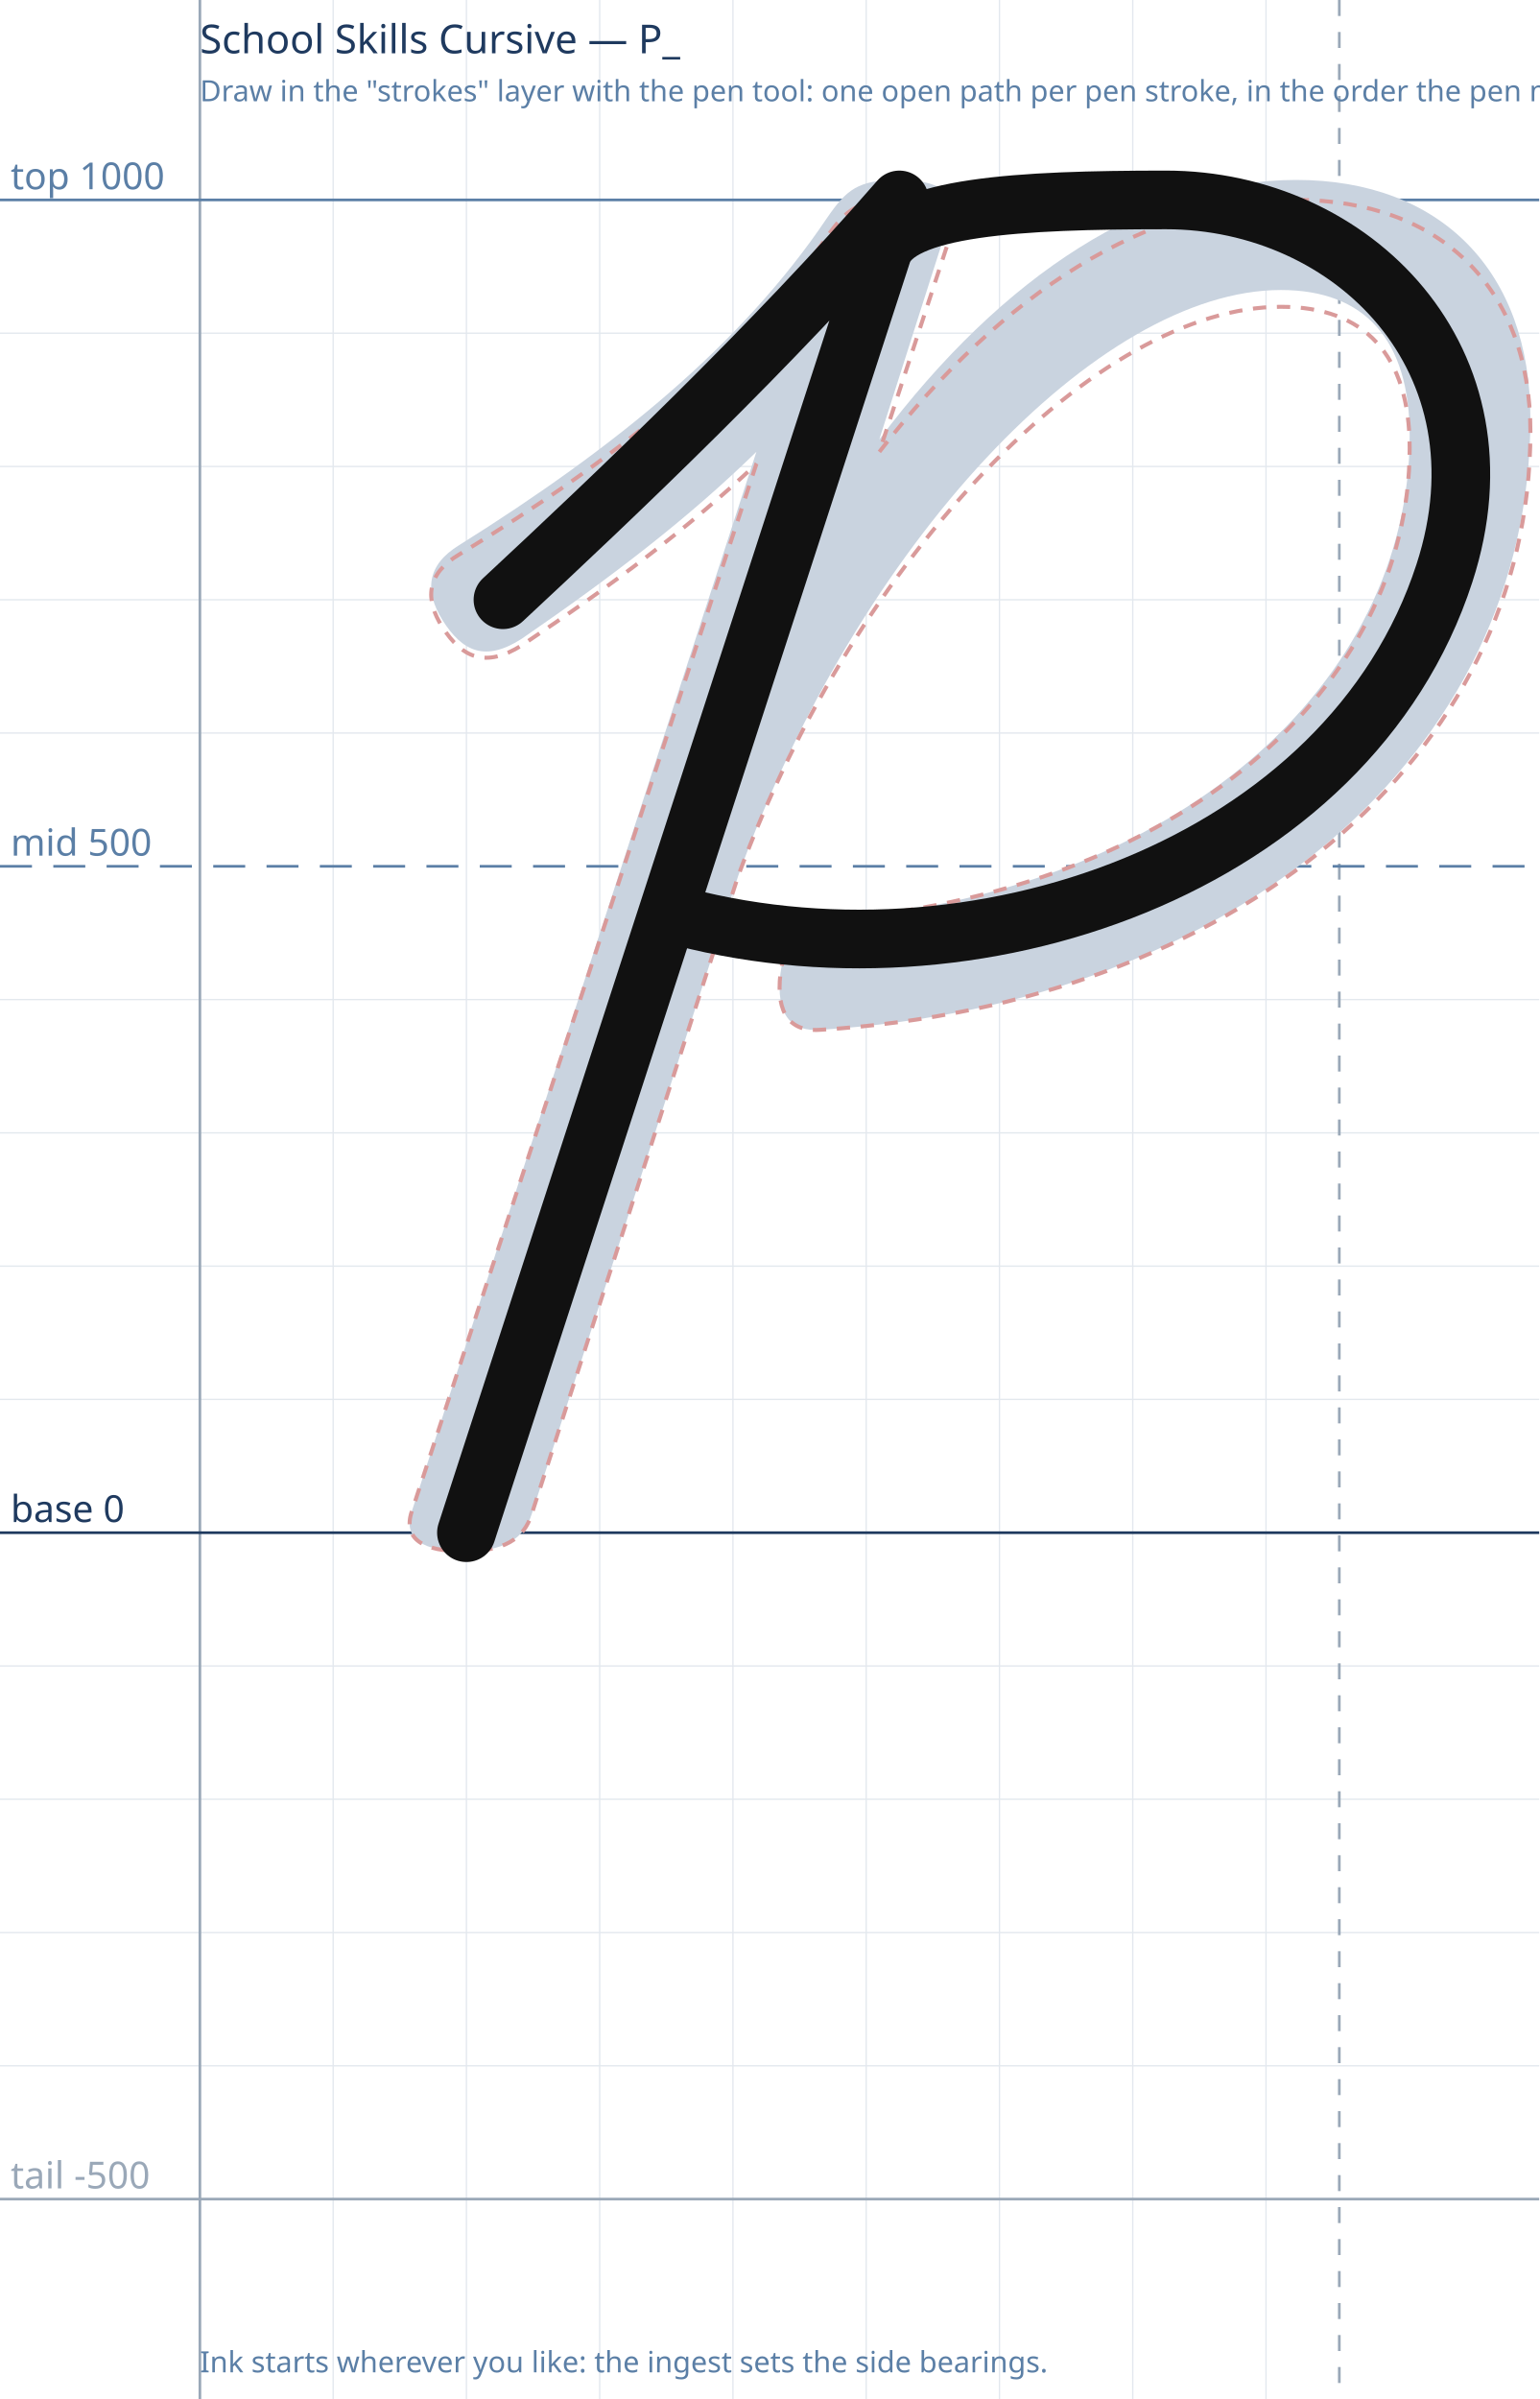
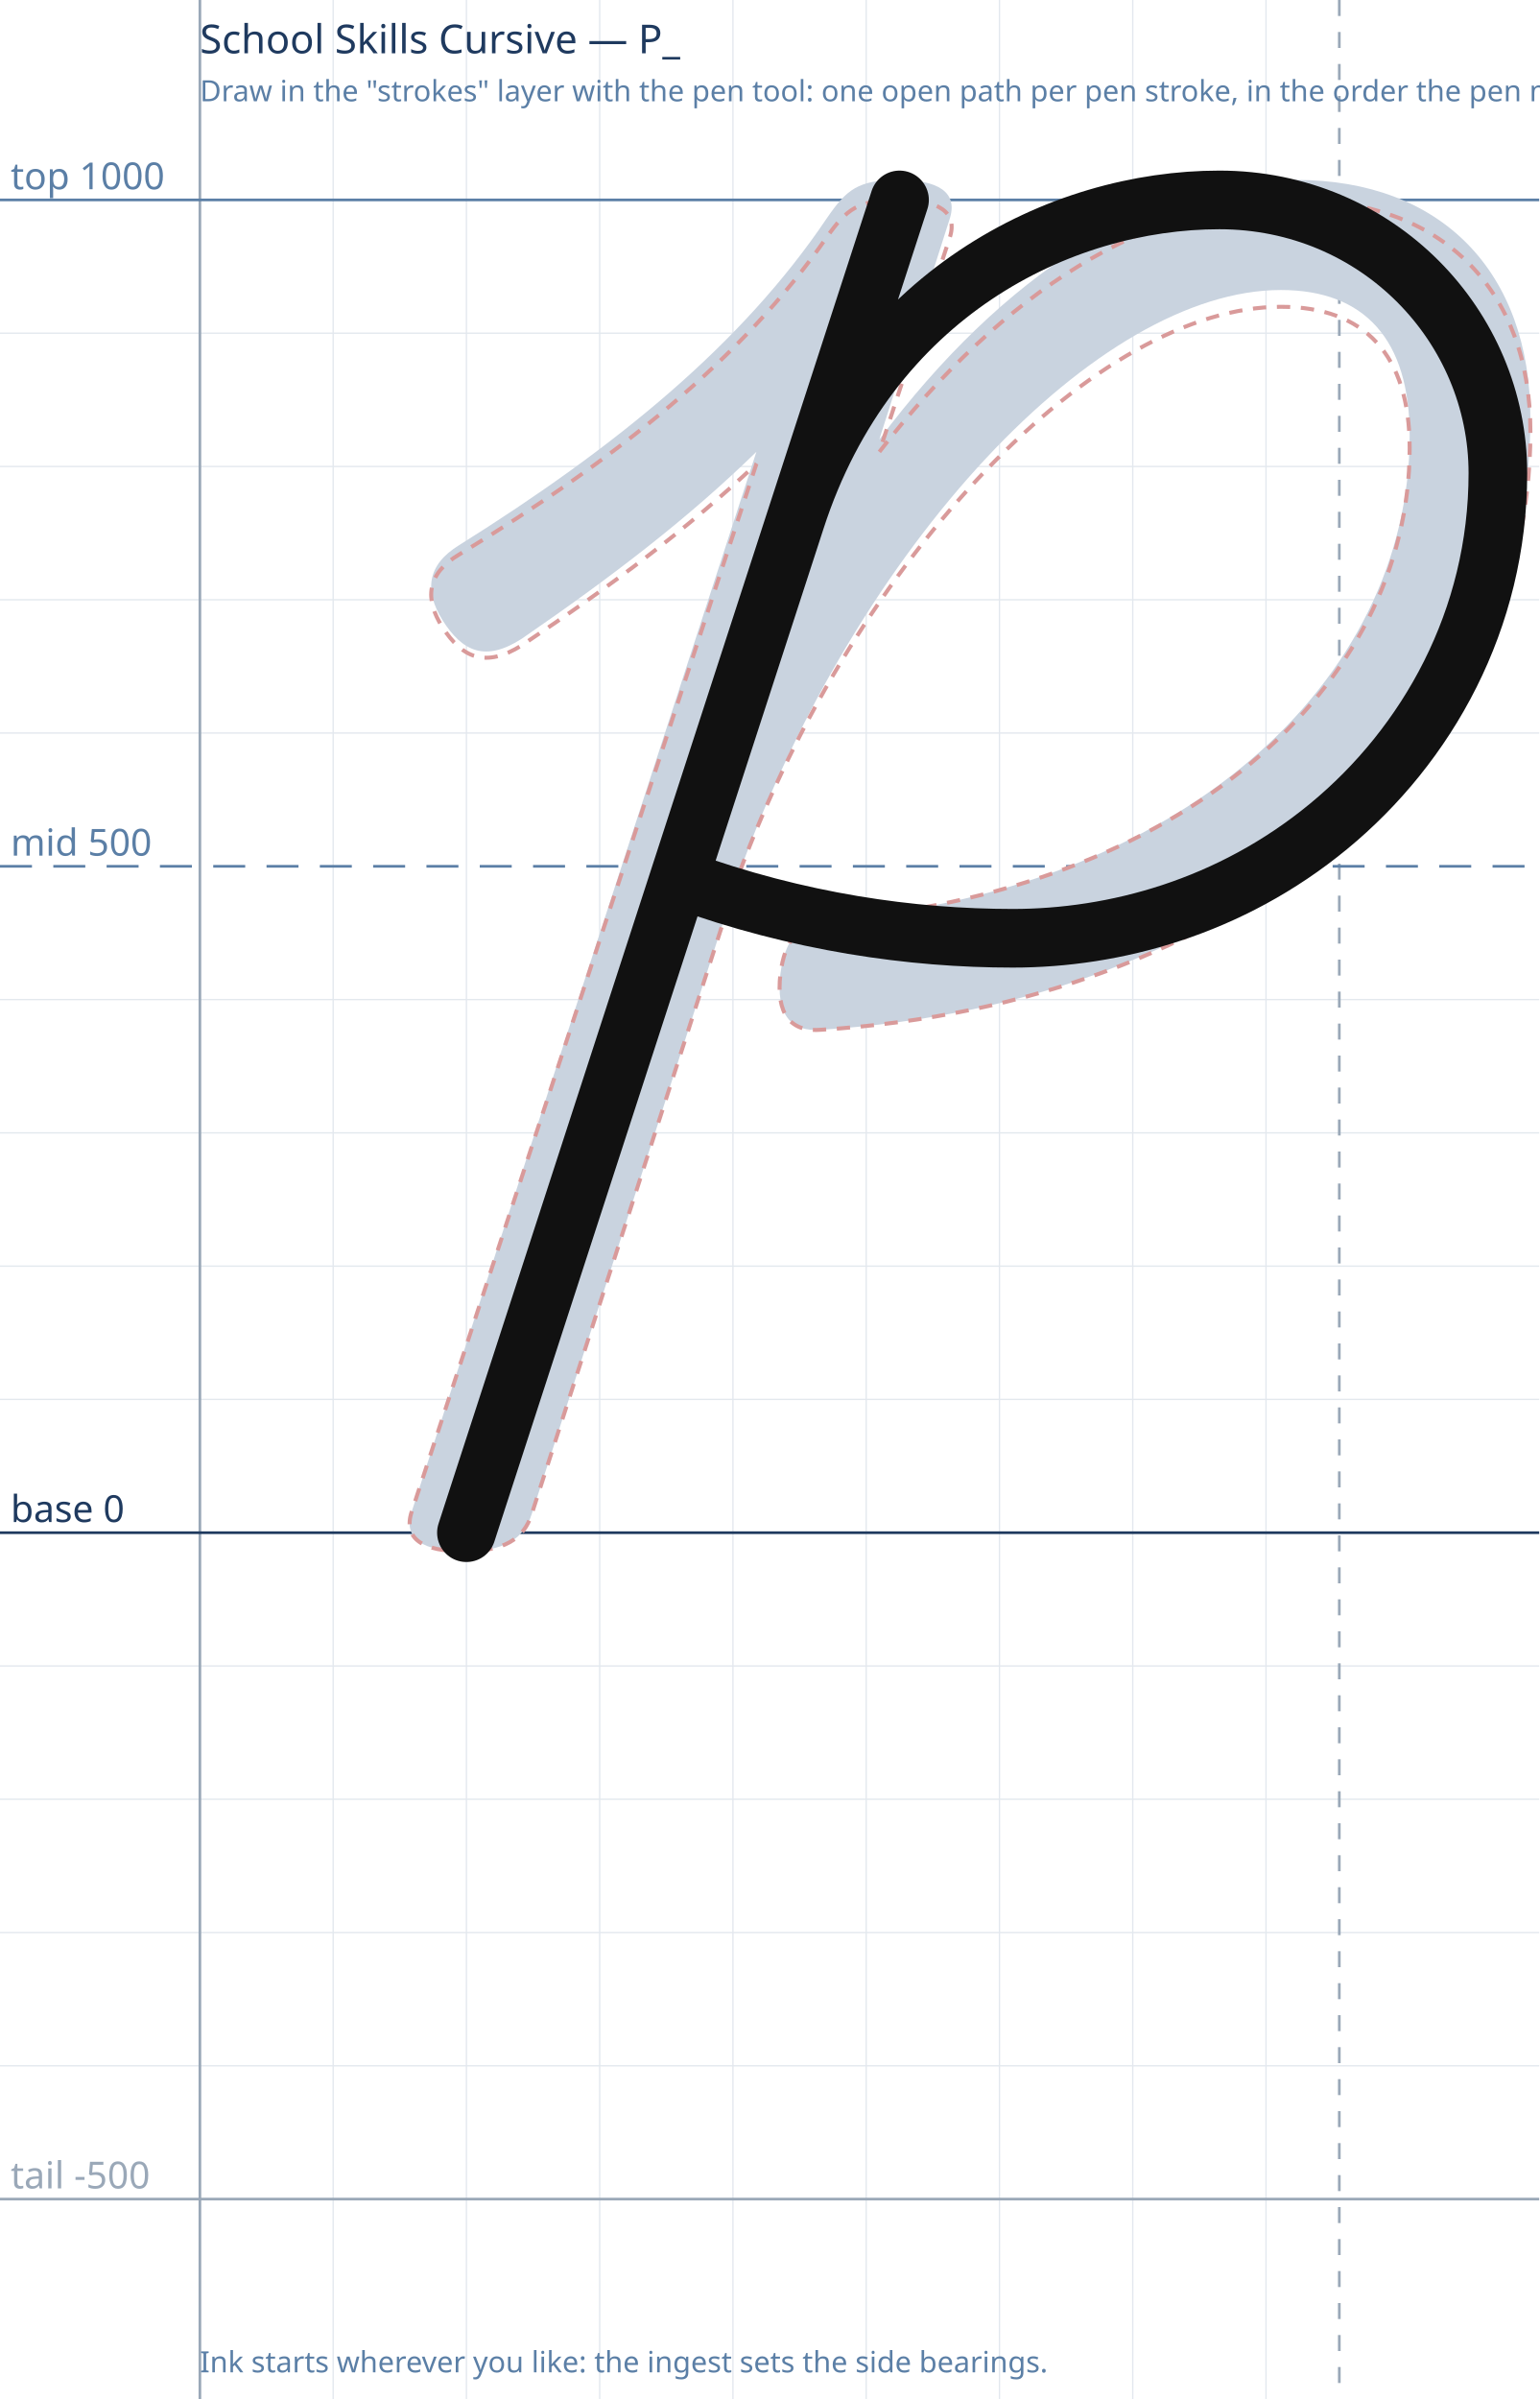
<svg xmlns="http://www.w3.org/2000/svg" width="577.5" height="900" viewBox="0 0 1155 1800" data-hand="cursive" data-glyph="P_" data-units="1000" data-origin="150" data-baseline="1150">
  <g id="ruling">
    <line x1="0" y1="1550" x2="1155" y2="1550" stroke="#e3e8ee" stroke-width="1" />
    <line x1="0" y1="1450" x2="1155" y2="1450" stroke="#e3e8ee" stroke-width="1" />
    <line x1="0" y1="1350" x2="1155" y2="1350" stroke="#e3e8ee" stroke-width="1" />
    <line x1="0" y1="1250" x2="1155" y2="1250" stroke="#e3e8ee" stroke-width="1" />
    <line x1="0" y1="1050" x2="1155" y2="1050" stroke="#e3e8ee" stroke-width="1" />
    <line x1="0" y1="950" x2="1155" y2="950" stroke="#e3e8ee" stroke-width="1" />
    <line x1="0" y1="850" x2="1155" y2="850" stroke="#e3e8ee" stroke-width="1" />
    <line x1="0" y1="750" x2="1155" y2="750" stroke="#e3e8ee" stroke-width="1" />
    <line x1="0" y1="550" x2="1155" y2="550" stroke="#e3e8ee" stroke-width="1" />
    <line x1="0" y1="450" x2="1155" y2="450" stroke="#e3e8ee" stroke-width="1" />
    <line x1="0" y1="350" x2="1155" y2="350" stroke="#e3e8ee" stroke-width="1" />
    <line x1="0" y1="250" x2="1155" y2="250" stroke="#e3e8ee" stroke-width="1" />
    <line x1="150" y1="0" x2="150" y2="1800" stroke="#e3e8ee" stroke-width="1" />
    <line x1="250" y1="0" x2="250" y2="1800" stroke="#e3e8ee" stroke-width="1" />
    <line x1="350" y1="0" x2="350" y2="1800" stroke="#e3e8ee" stroke-width="1" />
    <line x1="450" y1="0" x2="450" y2="1800" stroke="#e3e8ee" stroke-width="1" />
    <line x1="550" y1="0" x2="550" y2="1800" stroke="#e3e8ee" stroke-width="1" />
    <line x1="650" y1="0" x2="650" y2="1800" stroke="#e3e8ee" stroke-width="1" />
    <line x1="750" y1="0" x2="750" y2="1800" stroke="#e3e8ee" stroke-width="1" />
    <line x1="850" y1="0" x2="850" y2="1800" stroke="#e3e8ee" stroke-width="1" />
    <line x1="950" y1="0" x2="950" y2="1800" stroke="#e3e8ee" stroke-width="1" />
    <line x1="150" y1="0" x2="150" y2="1800" stroke="#9aa8b8" stroke-width="2" />
    <line x1="1005" y1="0" x2="1005" y2="1800" stroke="#9aa8b8" stroke-width="2" stroke-dasharray="12 12" />
    <line x1="0" y1="150" x2="1155" y2="150" stroke="#5b7fa6" stroke-width="2" />
    <text x="8" y="142" font-family="sans-serif" font-size="28" fill="#5b7fa6">top 1000</text>
    <line x1="0" y1="650" x2="1155" y2="650" stroke="#5b7fa6" stroke-width="2" stroke-dasharray="24 16" />
    <text x="8" y="642" font-family="sans-serif" font-size="28" fill="#5b7fa6">mid 500</text>
    <line x1="0" y1="1150" x2="1155" y2="1150" stroke="#1f3a5f" stroke-width="2" />
    <text x="8" y="1142" font-family="sans-serif" font-size="28" fill="#1f3a5f">base 0</text>
    <line x1="0" y1="1650" x2="1155" y2="1650" stroke="#9aa8b8" stroke-width="2" />
    <text x="8" y="1642" font-family="sans-serif" font-size="28" fill="#9aa8b8">tail -500</text>
  </g>
  <g id="outline-body">
    <path d="M 1148.4 314 C 1148.4 203.8 1081.4 135 972.6 135 C 862.4 135 752.8 205.8 659.8 329.8 L 712.4 165 C 719.6 144 703.6 135 674.4 135 C 643.8 135 635.4 142 620.4 163.8 C 557 258 462.4 335.2 344.6 409 C 320 424 318.6 443.6 332 465.2 C 347 489.2 364.4 496.8 391.6 479.2 C 459.4 432.6 516.6 388.8 567.6 339 L 309 1134 C 302 1155 318 1164 348 1164 C 378 1164 393 1155 399 1136 L 554 657 C 644 407.4 824.4 217.6 961.2 217.6 C 1024 217.6 1057.8 254.8 1057.8 326.8 C 1057.8 511.6 885.6 670 618.6 690.4 C 599.8 692.2 588.8 705.4 585.6 730.8 C 582.2 760.8 593 774.8 616.8 772.6 C 925.8 753 1148.4 566.2 1148.4 314 Z" fill="#c9d3df" fill-rule="evenodd" />
  </g>
  <g id="outline-reach">
    <path d="M 1148.4 323.786 C 1148.4 216.796 1081.4 150 972.6 150 C 862.4 150 752.8 218.738 659.8 339.126 L 712.4 179.126 C 719.6 158.738 703.6 150 674.4 150 C 643.8 150 635.4 156.796 620.4 177.961 C 557 269.417 462.4 344.369 344.6 416.019 C 320 430.583 318.6 449.612 332 470.583 C 347 493.883 364.4 501.262 391.6 484.175 C 459.4 438.932 516.6 396.408 567.6 348.058 L 309 1134 C 302 1155 318 1164 348 1164 C 378 1164 393 1155 399 1136 L 554 657 C 644 414.466 824.4 230.194 961.2 230.194 C 1024 230.194 1057.8 266.311 1057.8 336.214 C 1057.8 515.631 885.6 670 618.6 690.4 C 599.8 692.2 588.8 705.4 585.6 730.8 C 582.2 760.8 593 774.8 616.8 772.6 C 925.8 753 1148.4 568.641 1148.4 323.786 Z" fill="none" stroke="#d99a9a" stroke-width="3" stroke-dasharray="10 8" fill-rule="evenodd" />
  </g>
  <g id="notes">
    <text x="150" y="40" font-family="sans-serif" font-size="30" fill="#1f3a5f">School Skills Cursive — P_</text>
    <text x="150" y="76" font-family="sans-serif" font-size="22" fill="#5b7fa6">Draw in the "strokes" layer with the pen tool: one open path per pen stroke, in the order the pen makes them. Grey is the shape; red dashes are how far the tall or hanging part goes.</text>
    <text x="150" y="1780" font-family="sans-serif" font-size="22" fill="#5b7fa6">Ink starts wherever you like: the ingest sets the side bearings.</text>
  </g>
  <g id="strokes">
-     <path id="stroke-1" d="M 377.4 450 C 463.4 370 579.2 260 674.9 150 L 350 1150 L 661.9 190 C 673.3 155 764.9 150 874.9 150 C 1014.9 150 1135.9 270 1083.9 430 C 1012.5 650 730 750 501.1 685" fill="none" stroke="#111" stroke-width="44" stroke-linecap="round" stroke-linejoin="round" />
+     <path d="M 675 150 L 350 1150 L 597 390 C 652 220 796 150 915 150 S 1124 245 1124 355 S 1071 559 997 620 S 836 704 760 704 S 599 692 511 660" fill="none" stroke="#111" stroke-width="44" stroke-linecap="round" stroke-linejoin="round" />
  </g>
</svg>
